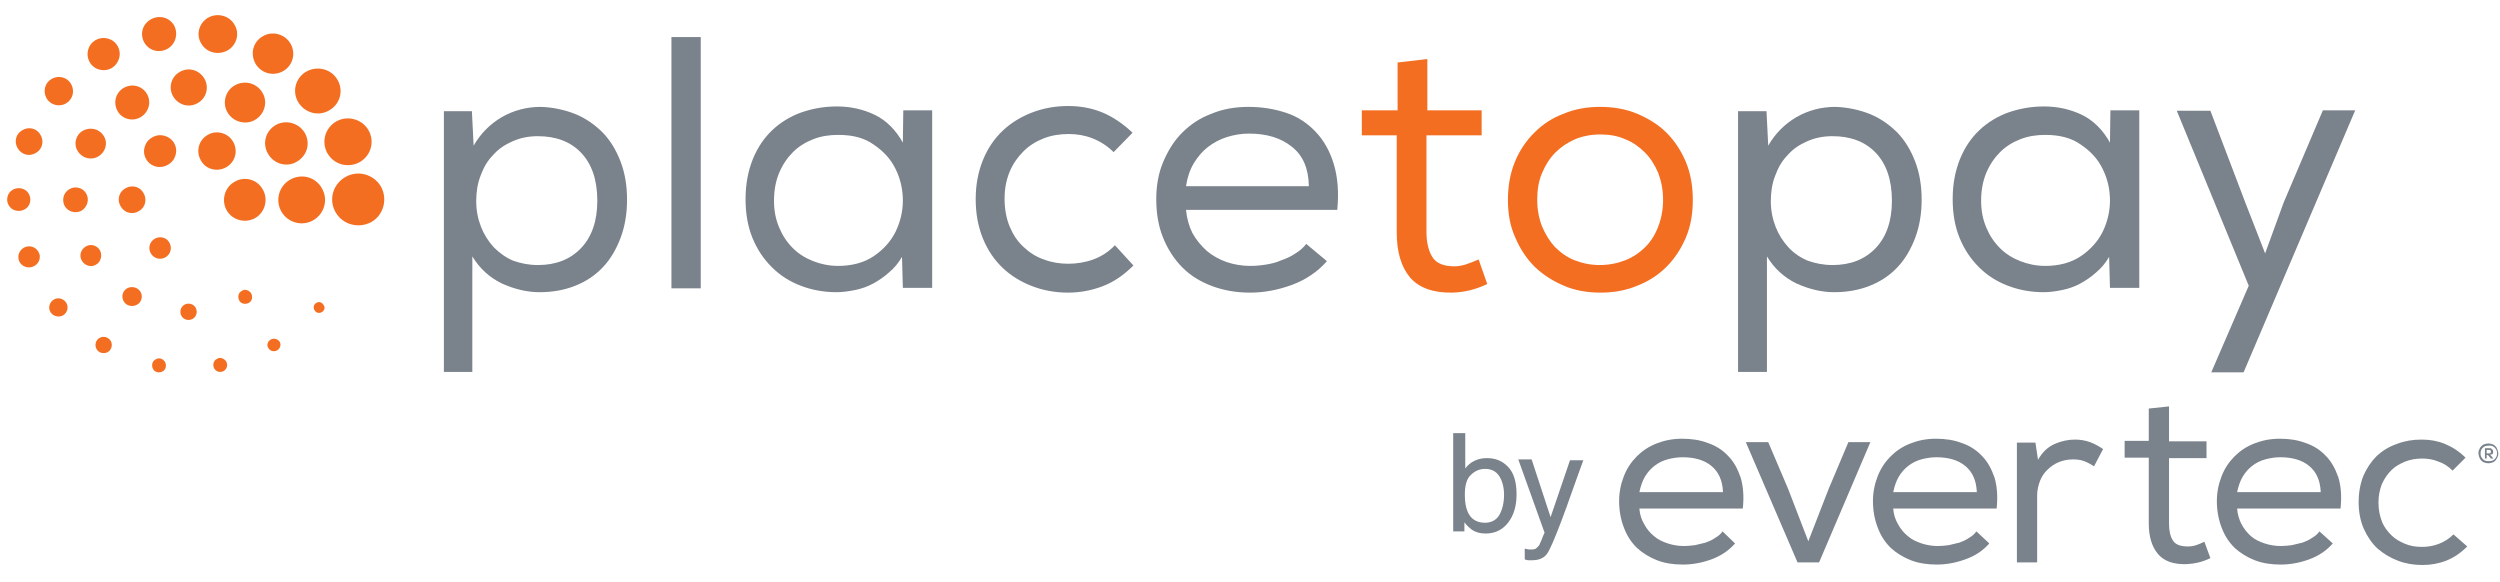
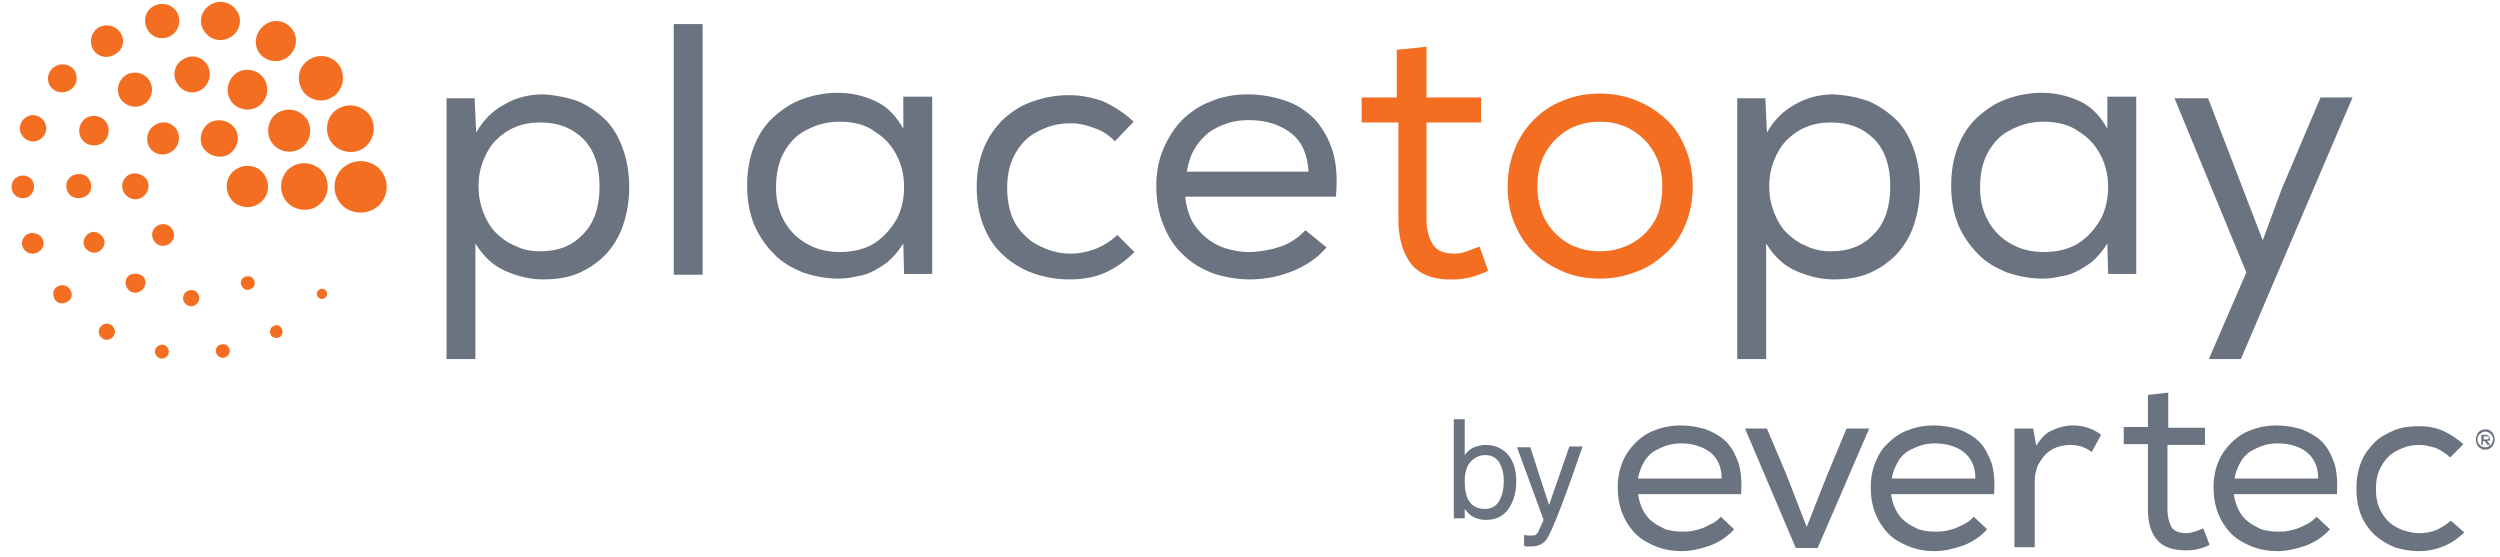
- <svg xmlns="http://www.w3.org/2000/svg" version="1.1" id="Capa_1" x="0" y="0" viewBox="0 0 580.1 134.9" xml:space="preserve">
-   <style>.st0{fill:#7a828b}.st1{fill:#f36e21}</style>
-   <path class="st0" d="M103 25.8h6.5l.4 8c1.6-2.8 3.8-5 6.5-6.6 2.8-1.6 5.8-2.4 9.1-2.4 2.9.1 5.6.7 8.1 1.7 2.4 1 4.5 2.5 6.3 4.3 1.8 1.9 3.1 4.1 4.1 6.7 1 2.6 1.5 5.6 1.5 8.8 0 3.3-.5 6.2-1.5 8.9-1 2.6-2.3 4.9-4.1 6.8-1.8 1.9-3.9 3.3-6.4 4.3-2.5 1-5.3 1.5-8.3 1.5-2.9 0-5.8-.7-8.7-2-2.9-1.4-5.2-3.5-6.9-6.3v26.8H103V25.8zm21.8 35.7c4.2 0 7.5-1.3 10-3.9 2.5-2.6 3.8-6.3 3.8-11 0-4.9-1.3-8.6-3.8-11.2-2.5-2.6-5.9-3.8-10-3.8-2.2 0-4.1.4-5.9 1.2-1.8.8-3.3 1.8-4.5 3.2-1.3 1.3-2.2 2.9-2.9 4.8-.7 1.8-1 3.8-1 5.9 0 2.1.4 4.1 1.1 5.9.7 1.8 1.7 3.4 3 4.8 1.3 1.3 2.8 2.4 4.5 3.1 1.7.6 3.6 1 5.7 1zM162.6 66.9h-6.8V8.6h6.8v58.3zM209.5 66.9l-.2-7.3c-.8 1.4-1.8 2.6-3 3.6-1.1 1-2.4 1.9-3.7 2.6-1.3.7-2.7 1.2-4.2 1.5-1.5.3-2.9.5-4.3.5-2.9 0-5.7-.5-8.3-1.5-2.6-1-4.8-2.4-6.7-4.3-1.9-1.9-3.4-4.1-4.5-6.8s-1.6-5.7-1.6-9c0-3.5.6-6.6 1.7-9.3 1.1-2.7 2.6-4.9 4.5-6.7 1.9-1.8 4.2-3.2 6.7-4.1 2.6-.9 5.3-1.4 8.3-1.4 3.3 0 6.2.7 8.9 2 2.6 1.3 4.8 3.5 6.4 6.4l.1-7.5h6.7v41.2h-6.8zm-15-35.6c-2.1 0-4 .3-5.8 1-1.8.7-3.4 1.7-4.7 3-1.3 1.3-2.4 2.9-3.2 4.8-.8 1.9-1.2 4.1-1.2 6.5 0 2.3.4 4.3 1.2 6.2.8 1.9 1.8 3.4 3.2 4.8 1.3 1.3 2.9 2.3 4.7 3 1.8.7 3.7 1.1 5.8 1.1 3.3 0 6.1-.8 8.3-2.3 2.2-1.5 3.9-3.4 5-5.6 1.1-2.3 1.7-4.7 1.7-7.3 0-2.6-.6-5.1-1.7-7.3-1.1-2.3-2.8-4.1-5-5.6-2.2-1.6-4.9-2.3-8.3-2.3zM263 61.6c-2.2 2.2-4.5 3.8-7.1 4.8-2.6 1-5.3 1.5-8.1 1.5-2.9 0-5.7-.5-8.3-1.5-2.6-1-4.9-2.4-6.8-4.2-1.9-1.8-3.5-4.1-4.6-6.8-1.1-2.7-1.7-5.7-1.7-9.2 0-3.4.6-6.4 1.7-9.1 1.1-2.7 2.6-4.9 4.6-6.8 1.9-1.8 4.2-3.2 6.8-4.2 2.6-1 5.4-1.5 8.4-1.5 2.8 0 5.5.5 7.9 1.5 2.4 1 4.8 2.6 7 4.7l-4.4 4.5c-1.4-1.4-3.1-2.5-4.9-3.2-1.8-.7-3.6-1-5.5-1-2.1 0-4 .3-5.8 1-1.8.7-3.4 1.7-4.7 3-1.3 1.3-2.4 2.8-3.2 4.7-.8 1.9-1.2 4-1.2 6.3 0 2.4.4 4.6 1.2 6.5.8 1.9 1.8 3.4 3.2 4.7 1.4 1.3 2.9 2.3 4.7 2.9 1.8.7 3.7 1 5.7 1 1.9 0 3.9-.3 5.8-1s3.6-1.8 5-3.3l4.3 4.7zM307.9 60.6c-2.2 2.5-4.9 4.3-8.1 5.5-3.3 1.2-6.5 1.8-9.7 1.8-3.2 0-6.1-.5-8.8-1.5-2.7-1-5-2.4-6.9-4.3-1.9-1.9-3.4-4.2-4.5-6.9s-1.6-5.7-1.6-9c0-3.1.5-6 1.6-8.6 1.1-2.6 2.5-4.9 4.4-6.8 1.9-1.9 4.1-3.4 6.8-4.4 2.6-1.1 5.5-1.6 8.6-1.6 3.2 0 6.1.5 8.8 1.4 2.7.9 4.9 2.4 6.8 4.4 1.9 2 3.3 4.5 4.2 7.5.9 3 1.2 6.5.8 10.6h-35.1c.2 2 .7 3.8 1.5 5.4.9 1.6 2 2.9 3.3 4.1 1.3 1.1 2.9 2 4.6 2.6 1.8.6 3.6.9 5.5.9 1.2 0 2.4-.1 3.6-.3 1.3-.2 2.5-.5 3.6-1 1.2-.4 2.3-.9 3.3-1.6 1-.6 1.9-1.4 2.5-2.2l4.8 4zM303.7 43c-.1-4-1.4-7-4-9-2.5-2-5.8-3-9.9-3-1.8 0-3.5.3-5.1.8-1.6.5-3.1 1.3-4.4 2.3-1.3 1-2.4 2.3-3.3 3.8-.9 1.5-1.5 3.3-1.8 5.3h28.5z" />
-   <path class="st1" d="M331.1 25.6h12.7v5.8H331v22.5c0 2.4.5 4.4 1.4 5.8.9 1.4 2.6 2.1 5.1 2.1.9 0 1.9-.2 2.8-.5.9-.3 1.9-.7 2.8-1.1l2 5.7c-2.7 1.3-5.3 1.9-8 2-4.5.1-7.8-1.1-9.9-3.5-2.1-2.5-3.1-6-3.1-10.5V31.4H316v-5.8h8.3V14.5l6.9-.8v11.9zM349.9 46.4c0-3.2.5-6.1 1.6-8.8 1.1-2.7 2.6-4.9 4.5-6.8 1.9-1.9 4.1-3.4 6.8-4.4 2.6-1.1 5.4-1.6 8.5-1.6 3.1 0 6 .5 8.6 1.6 2.6 1.1 4.9 2.5 6.8 4.4 1.9 1.9 3.4 4.2 4.5 6.8 1.1 2.7 1.6 5.6 1.6 8.8 0 3.2-.5 6.1-1.6 8.7-1.1 2.6-2.6 4.9-4.5 6.8-1.9 1.9-4.2 3.4-6.8 4.4-2.6 1.1-5.5 1.6-8.5 1.6-3.1 0-6-.5-8.5-1.6-2.6-1.1-4.8-2.5-6.8-4.4-1.9-1.9-3.4-4.2-4.5-6.8-1.2-2.6-1.7-5.5-1.7-8.7zm36 0c0-2.3-.4-4.3-1.1-6.2-.8-1.9-1.8-3.5-3.1-4.8-1.3-1.3-2.8-2.4-4.6-3.1-1.8-.8-3.7-1.1-5.8-1.1-2.1 0-4.1.4-5.8 1.1-1.8.8-3.3 1.8-4.6 3.1-1.3 1.3-2.3 2.9-3.1 4.8-.8 1.9-1.1 3.9-1.1 6.2 0 2.2.4 4.3 1.1 6.1.8 1.9 1.8 3.5 3 4.8 1.3 1.3 2.8 2.4 4.6 3.1 1.8.7 3.7 1.1 5.8 1.1 2.1 0 4.1-.4 5.9-1.1 1.8-.7 3.4-1.8 4.7-3.1 1.3-1.3 2.3-2.9 3-4.8.7-1.8 1.1-3.9 1.1-6.1z" />
-   <path class="st0" d="M403.4 25.8h6.5l.4 8c1.6-2.8 3.8-5 6.5-6.6 2.8-1.6 5.8-2.4 9.1-2.4 2.9.1 5.6.7 8.1 1.7 2.4 1 4.5 2.5 6.3 4.3 1.8 1.9 3.1 4.1 4.1 6.7 1 2.6 1.5 5.6 1.5 8.8 0 3.3-.5 6.2-1.5 8.9-1 2.6-2.3 4.9-4.1 6.8-1.8 1.9-3.9 3.3-6.4 4.3-2.5 1-5.3 1.5-8.3 1.5-2.9 0-5.8-.7-8.7-2-2.9-1.4-5.2-3.5-6.9-6.3v26.8h-6.7V25.8zm21.8 35.7c4.2 0 7.5-1.3 10-3.9 2.5-2.6 3.8-6.3 3.8-11 0-4.9-1.3-8.6-3.8-11.2-2.5-2.6-5.9-3.8-10-3.8-2.2 0-4.1.4-5.9 1.2-1.8.8-3.3 1.8-4.5 3.2-1.3 1.3-2.2 2.9-2.9 4.8-.7 1.8-1 3.8-1 5.9 0 2.1.4 4.1 1.1 5.9.7 1.8 1.7 3.4 3 4.8s2.8 2.4 4.5 3.1c1.7.6 3.6 1 5.7 1zM489.6 66.9l-.2-7.3c-.8 1.4-1.8 2.6-3 3.6-1.1 1-2.4 1.9-3.7 2.6-1.3.7-2.7 1.2-4.2 1.5s-2.9.5-4.3.5c-2.9 0-5.7-.5-8.3-1.5-2.6-1-4.8-2.4-6.7-4.3-1.9-1.9-3.4-4.1-4.5-6.8s-1.6-5.7-1.6-9c0-3.5.6-6.6 1.7-9.3 1.1-2.7 2.6-4.9 4.5-6.7 1.9-1.8 4.2-3.2 6.7-4.1 2.6-.9 5.3-1.4 8.3-1.4 3.3 0 6.2.7 8.9 2 2.6 1.3 4.8 3.5 6.4 6.4l.1-7.5h6.7v41.2h-6.8zm-15-35.6c-2.1 0-4 .3-5.8 1-1.8.7-3.4 1.7-4.7 3-1.3 1.3-2.4 2.9-3.2 4.8-.8 1.9-1.2 4.1-1.2 6.5 0 2.3.4 4.3 1.2 6.2.8 1.9 1.8 3.4 3.2 4.8 1.3 1.3 2.9 2.3 4.7 3 1.8.7 3.7 1.1 5.8 1.1 3.3 0 6.1-.8 8.3-2.3 2.2-1.5 3.9-3.4 5-5.6 1.1-2.3 1.7-4.7 1.7-7.3 0-2.6-.6-5.1-1.7-7.3-1.1-2.3-2.8-4.1-5-5.6-2.2-1.6-5-2.3-8.3-2.3zM520.6 86.4h-7.5l8.7-20.1-16.7-40.6h7.8L521 47l4.6 11.8 4.3-11.8 9.1-21.4h7.5l-25.9 60.8z" />
-   <g>
-     <path class="st0" d="M347.9 119.5c.7-1.2 1.1-2.8 1.1-4.7 0-1.7-.4-3.2-1.1-4.3-.7-1.1-1.8-1.7-3.3-1.7-1.3 0-2.4.5-3.3 1.4-1 .9-1.4 2.5-1.4 4.6 0 1.6.2 2.8.6 3.8.7 1.8 2.1 2.7 4.1 2.7 1.4 0 2.6-.6 3.3-1.8m-10.6-19h2.7v8.2c.6-.8 1.3-1.4 2.2-1.8.8-.4 1.8-.6 2.8-.6 2.1 0 3.7.7 5 2.1 1.3 1.4 1.9 3.5 1.9 6.3 0 2.6-.6 4.8-1.9 6.5-1.3 1.7-3 2.6-5.3 2.6-1.3 0-2.3-.3-3.2-.9-.5-.4-1.1-.9-1.7-1.7v2.1h-2.6v-22.8zM364.3 106.8h3.1c-.4 1.1-1.3 3.5-2.6 7.2-1 2.8-1.8 5.1-2.5 6.9-1.6 4.2-2.7 6.8-3.4 7.7-.7.9-1.8 1.4-3.4 1.4h-.9c-.2 0-.5-.1-.8-.2v-2.5c.5.1.8.2 1 .2h.6c.5 0 .9-.1 1.1-.3l.6-.6c.1-.1.2-.5.6-1.3.3-.8.5-1.3.7-1.7l-6.1-17h3.1l4.4 13.4 4.5-13.2zM399.8 114.2c-.1-2.7-1-4.7-2.7-6.1-1.7-1.4-4-2-6.7-2-1.2 0-2.4.2-3.5.5s-2.1.8-3 1.5c-.9.7-1.6 1.5-2.2 2.5-.6 1-1 2.2-1.3 3.6h19.4zm2.8 11.9c-1.5 1.7-3.3 2.9-5.5 3.7-2.2.8-4.4 1.2-6.6 1.2-2.2 0-4.2-.3-6-1-1.8-.7-3.4-1.7-4.7-2.9-1.3-1.3-2.3-2.8-3-4.7-.7-1.8-1.1-3.9-1.1-6.1 0-2.1.4-4 1.1-5.8.7-1.8 1.7-3.3 3-4.6 1.3-1.3 2.8-2.3 4.6-3 1.8-.7 3.7-1.1 5.9-1.1s4.2.3 6 1c1.8.6 3.4 1.6 4.7 3 1.3 1.3 2.2 3 2.9 5 .6 2 .8 4.4.5 7.2h-24c.1 1.4.5 2.6 1.1 3.6.6 1.1 1.3 2 2.3 2.8.9.8 2 1.3 3.2 1.7 1.2.4 2.5.6 3.8.6.8 0 1.6-.1 2.5-.2.9-.2 1.7-.4 2.5-.6.8-.3 1.5-.6 2.2-1.1.7-.4 1.3-.9 1.7-1.5l2.9 2.8zM410.3 102.6l4.6 10.8 4.7 12.2 4.7-12.1 4.6-10.9h5.1l-11.9 27.9h-5l-12-27.9zM458.7 114.2c-.1-2.7-1-4.7-2.7-6.1-1.7-1.4-4-2-6.7-2-1.2 0-2.4.2-3.5.5s-2.1.8-3 1.5c-.9.7-1.6 1.5-2.2 2.5-.6 1-1 2.2-1.3 3.6h19.4zm2.9 11.9c-1.5 1.7-3.3 2.9-5.6 3.7-2.2.8-4.4 1.2-6.6 1.2-2.2 0-4.2-.3-6-1-1.8-.7-3.4-1.7-4.7-2.9-1.3-1.3-2.3-2.8-3-4.7-.7-1.8-1.1-3.9-1.1-6.1 0-2.1.4-4 1.1-5.8.7-1.8 1.7-3.3 3-4.6 1.3-1.3 2.8-2.3 4.6-3 1.8-.7 3.7-1.1 5.9-1.1s4.2.3 6 1c1.8.6 3.4 1.6 4.7 3 1.3 1.3 2.2 3 2.9 5 .6 2 .8 4.4.5 7.2h-24c.1 1.4.5 2.6 1.1 3.6.6 1.1 1.3 2 2.3 2.8.9.8 2 1.3 3.2 1.7 1.2.4 2.5.6 3.8.6.8 0 1.6-.1 2.5-.2.9-.2 1.7-.4 2.5-.6.8-.3 1.5-.6 2.2-1.1.7-.4 1.3-.9 1.7-1.5l3 2.8zM472.9 106.7c1-1.8 2.3-3 3.9-3.7 1.6-.7 3.2-1 4.7-1 1.2 0 2.4.2 3.5.6 1.1.4 2.1 1 3 1.6l-2.1 4c-.8-.5-1.5-.9-2.3-1.2-.8-.3-1.6-.4-2.6-.4-1.1 0-2.2.2-3.2.6-1 .4-1.9 1-2.6 1.7-.8.7-1.4 1.6-1.8 2.6-.4 1-.7 2.2-.7 3.4v15.6H468v-27.8h4.3l.6 4zM503.4 102.4h8.6v3.9h-8.7v15.2c0 1.7.3 3 .9 3.9.6 1 1.8 1.4 3.5 1.4.6 0 1.3-.1 1.9-.3.6-.2 1.3-.5 1.9-.8l1.4 3.8c-1.8.9-3.6 1.3-5.5 1.4-3.1.1-5.3-.7-6.7-2.4-1.4-1.7-2.1-4-2.1-7.1v-15.2H493v-3.9h5.6v-7.5l4.7-.5v8.1zM538.5 114.2c-.1-2.7-1-4.7-2.7-6.1-1.7-1.4-4-2-6.7-2-1.2 0-2.4.2-3.5.5s-2.1.8-3 1.5c-.9.7-1.6 1.5-2.2 2.5-.6 1-1 2.2-1.3 3.6h19.4zm2.8 11.9c-1.5 1.7-3.3 2.9-5.5 3.7-2.2.8-4.4 1.2-6.6 1.2-2.2 0-4.2-.3-6-1-1.8-.7-3.4-1.7-4.7-2.9-1.3-1.3-2.3-2.8-3-4.7-.7-1.8-1.1-3.9-1.1-6.1 0-2.1.4-4 1.1-5.8.7-1.8 1.7-3.3 3-4.6 1.3-1.3 2.8-2.3 4.6-3 1.8-.7 3.7-1.1 5.9-1.1s4.2.3 6 1c1.8.6 3.4 1.6 4.7 3 1.3 1.3 2.2 3 2.9 5 .6 2 .8 4.4.5 7.2h-24c.1 1.4.5 2.6 1 3.6.6 1.1 1.3 2 2.2 2.8.9.8 2 1.3 3.2 1.7 1.2.4 2.5.6 3.8.6.8 0 1.6-.1 2.5-.2.9-.2 1.7-.4 2.5-.6.8-.3 1.5-.6 2.2-1.1.7-.4 1.3-.9 1.7-1.5l3.1 2.8zM572.5 126.8c-1.5 1.5-3.1 2.6-4.9 3.3-1.8.7-3.6 1-5.5 1-2 0-3.9-.3-5.7-1-1.8-.7-3.3-1.6-4.7-2.8-1.3-1.2-2.4-2.8-3.2-4.6-.8-1.8-1.2-3.9-1.2-6.2 0-2.3.4-4.3 1.1-6.1.8-1.8 1.8-3.3 3.1-4.6 1.3-1.2 2.9-2.2 4.7-2.8 1.8-.7 3.7-1 5.7-1 1.9 0 3.7.3 5.4 1 1.7.7 3.3 1.7 4.8 3.2l-3 3c-1-1-2.1-1.7-3.3-2.1-1.2-.5-2.5-.7-3.7-.7-1.4 0-2.7.2-4 .7-1.2.5-2.3 1.1-3.2 2-.9.9-1.6 1.9-2.2 3.2-.5 1.3-.8 2.7-.8 4.3 0 1.7.3 3.1.8 4.4.5 1.3 1.3 2.3 2.2 3.2.9.9 2 1.5 3.2 2 1.2.5 2.5.7 3.9.7 1.3 0 2.6-.2 3.9-.7 1.3-.5 2.4-1.2 3.4-2.2l3.2 2.8zM577 104.4v.8h.6c.1 0 .2 0 .3-.1.1-.1.1-.2.1-.3 0-.1 0-.2-.1-.3-.1-.1-.2-.1-.3-.1h-.6zm.8 1.1l.7.8v.1h-.5l-.7-.8h-.3v.8h-.4V104h1.1c.2 0 .3 0 .4.1l.3.3c.1.1.1.2.1.3v.4c0 .1-.1.2-.2.3-.2 0-.3.1-.5.1zm-2.2-.3c0 .3 0 .5.1.7.1.2.2.4.4.6.2.2.3.3.6.4.2.1.5.1.8.1.3 0 .5 0 .8-.1.2-.1.4-.2.6-.4.2-.2.3-.4.4-.6.1-.2.1-.5.1-.7 0-.3 0-.5-.1-.7-.1-.2-.2-.4-.4-.6-.2-.2-.3-.3-.6-.4-.2-.1-.5-.1-.8-.1-.3 0-.5.1-.8.1-.2.1-.4.2-.6.4-.2.2-.3.4-.4.6-.1.2-.1.4-.1.7zm1.8-2.3c.4 0 .7.1 1 .2.3.1.5.3.7.5.2.2.3.5.4.7.1.3.2.6.2.9 0 .3 0 .6-.2.9-.1.3-.3.5-.4.7-.2.2-.4.4-.7.5-.3.1-.6.2-1 .2s-.7-.1-1-.2c-.3-.1-.5-.3-.7-.5-.2-.2-.3-.5-.4-.7-.1-.3-.2-.6-.2-.9 0-.3 0-.6.2-.9.1-.3.2-.5.4-.7.2-.2.4-.4.7-.5.3-.1.6-.2 1-.2" />
-   </g>
-   <g>
-     <path class="st1" d="M88.4 43.3c-1.7-2.9-5.4-3.9-8.3-2.2-2.9 1.7-3.9 5.3-2.2 8.2 1.7 2.9 5.4 3.8 8.3 2.2 2.8-1.6 3.8-5.3 2.2-8.2M67.3 41.7a5.41 5.41 0 00-2 7.4c1.5 2.6 4.8 3.5 7.4 2 2.6-1.5 3.5-4.8 2-7.4-1.5-2.7-4.8-3.5-7.4-2M54.4 42.2c-2.3 1.3-3.1 4.3-1.8 6.6s4.3 3.1 6.6 1.8 3.1-4.3 1.8-6.6c-1.3-2.4-4.3-3.2-6.6-1.8M52.5 38.8c2.1-1.2 2.8-3.8 1.6-5.9-1.2-2.1-3.9-2.8-5.9-1.6-2.1 1.2-2.8 3.8-1.6 5.9 1.1 2.1 3.8 2.8 5.9 1.6M35.3 31.9c-1.8 1-2.4 3.3-1.4 5 1 1.8 3.3 2.4 5.1 1.3 1.8-1 2.4-3.3 1.4-5-1-1.7-3.3-2.4-5.1-1.3M29.1 43.7c-1.5.8-2 2.7-1.1 4.2.9 1.5 2.7 2 4.2 1.1 1.5-.8 2-2.7 1.1-4.2-.8-1.5-2.7-2-4.2-1.1M35.9 55.4c-1.2.7-1.6 2.2-.9 3.4.7 1.2 2.2 1.6 3.4.9 1.2-.7 1.6-2.2.9-3.4-.6-1.2-2.2-1.6-3.4-.9M68.9 37.5c2.4-1.4 3.2-4.3 1.8-6.7-1.4-2.3-4.4-3.1-6.7-1.8-2.4 1.4-3.2 4.3-1.8 6.7 1.4 2.4 4.4 3.2 6.7 1.8M52.8 26.1c1.3 2.2 4.2 3 6.4 1.7s3-4.1 1.7-6.3-4.1-3-6.4-1.7c-2.2 1.2-3 4.1-1.7 6.3M47.4 18.2c-1.2-2-3.7-2.7-5.7-1.5-2 1.1-2.7 3.7-1.5 5.7 1.2 2 3.7 2.7 5.7 1.5 2-1.1 2.7-3.7 1.5-5.7M32.6 27.2c1.9-1.1 2.6-3.5 1.5-5.4-1.1-1.9-3.5-2.5-5.4-1.4-1.9 1.1-2.5 3.5-1.4 5.4 1 1.8 3.4 2.5 5.3 1.4M22.8 36.3c1.7-1 2.3-3.1 1.3-4.7-1-1.7-3.1-2.2-4.8-1.3-1.7.9-2.3 3.1-1.3 4.7 1 1.7 3.1 2.3 4.8 1.3M20 44.9c-.8-1.4-2.6-1.8-3.9-1-1.4.8-1.8 2.5-1.1 3.9.8 1.4 2.6 1.8 3.9 1.1 1.4-.9 1.9-2.6 1.1-4M23.2 58.1c-.7-1.2-2.2-1.6-3.3-.9-1.2.7-1.6 2.2-.9 3.3.7 1.2 2.2 1.6 3.3.9 1.1-.6 1.5-2.2.9-3.3M29.5 66.9c-1.1.6-1.4 2-.8 3 .6 1.1 2 1.4 3.1.8 1.1-.6 1.4-2 .8-3-.6-1-2-1.4-3.1-.8M42.8 70.7c-.9.5-1.2 1.7-.7 2.6.5.9 1.7 1.2 2.6.7.9-.5 1.2-1.7.7-2.6-.5-.9-1.7-1.2-2.6-.7M56.1 67.5c-.8.4-1 1.4-.6 2.2.4.8 1.4 1 2.2.6.8-.4 1-1.4.6-2.2-.5-.8-1.5-1.1-2.2-.6M83.5 37.6c2.6-1.5 3.5-4.8 2-7.4-1.5-2.6-4.9-3.5-7.5-2a5.41 5.41 0 00-2 7.4c1.5 2.6 4.8 3.5 7.5 2M76.4 25.6c2.5-1.4 3.4-4.6 1.9-7.1-1.4-2.5-4.7-3.3-7.2-1.9s-3.4 4.6-1.9 7.1 4.7 3.4 7.2 1.9M65.7 16.5c2.3-1.3 3-4.2 1.7-6.4s-4.2-3-6.4-1.7c-2.3 1.3-3 4.1-1.7 6.4 1.3 2.2 4.1 3 6.4 1.7M52.8 11.7c2.1-1.2 2.9-3.9 1.6-6-1.2-2.1-4-2.8-6.1-1.6-2.1 1.2-2.9 3.9-1.6 6 1.2 2.1 3.9 2.8 6.1 1.6M38.9 11.3c1.9-1.1 2.5-3.5 1.5-5.4C39.3 4 36.9 3.4 35 4.5c-2 1.1-2.6 3.5-1.5 5.4 1.1 1.9 3.5 2.5 5.4 1.4M27.3 10.7c-1-1.8-3.3-2.4-5.1-1.4-1.8 1-2.4 3.3-1.4 5.1 1 1.8 3.3 2.4 5.1 1.4 1.8-1.1 2.4-3.3 1.4-5.1M15.3 24c1.6-.9 2.1-2.9 1.2-4.5-.9-1.6-2.9-2.1-4.5-1.2-1.6.9-2.1 2.9-1.2 4.5.9 1.6 3 2.1 4.5 1.2M5.2 30.2c-1.5.8-2 2.7-1.1 4.2.9 1.5 2.7 2 4.2 1.1 1.5-.8 2-2.7 1.1-4.2-.8-1.5-2.7-2-4.2-1.1M6.7 45C6 43.7 4.3 43.3 3 44c-1.3.7-1.7 2.4-1 3.6.7 1.3 2.4 1.7 3.7 1 1.3-.7 1.7-2.3 1-3.6M5.5 57.5c-1.2.7-1.6 2.2-.9 3.4.7 1.1 2.2 1.5 3.4.8 1.2-.7 1.6-2.2.9-3.3-.7-1.2-2.2-1.6-3.4-.9M12.5 69.5c-1 .6-1.4 1.9-.8 2.9.6 1 1.9 1.3 2.9.8 1-.6 1.4-1.9.8-2.9-.6-1-1.9-1.4-2.9-.8M23.1 78.4c-.9.5-1.2 1.7-.7 2.6.5.9 1.7 1.2 2.6.7.9-.5 1.2-1.7.7-2.6-.6-.9-1.7-1.2-2.6-.7M36.1 83.4c-.8.4-1 1.4-.6 2.2.4.8 1.4 1 2.2.6.8-.4 1-1.4.6-2.2-.5-.8-1.4-1.1-2.2-.6M50.3 83.3c-.8.4-1 1.4-.6 2.2.5.8 1.4 1 2.2.6.8-.5 1-1.4.6-2.2-.5-.8-1.5-1.1-2.2-.6M62.8 78.8c-.7.4-1 1.3-.5 2 .4.7 1.3.9 2 .5s1-1.3.6-2c-.5-.7-1.4-.9-2.1-.5M73.4 70.3c-.6.3-.8 1.1-.4 1.7.3.6 1.1.8 1.7.4.6-.3.8-1.1.4-1.6-.4-.7-1.1-.9-1.7-.5" />
-   </g>
+ <svg xmlns="http://www.w3.org/2000/svg" width="202" height="45" viewBox="0 0 202 45" fill="none">
+   <path d="M36.078 7.939H38.349L38.476 10.715C39.043 9.706 39.8 8.948 40.747 8.444C41.693 7.876 42.766 7.624 43.901 7.624C44.911 7.687 45.857 7.876 46.741 8.191C47.561 8.57 48.318 9.075 48.949 9.706C49.58 10.336 50.021 11.157 50.337 12.04C50.652 12.923 50.842 13.996 50.842 15.131C50.842 16.267 50.652 17.276 50.337 18.223C50.021 19.169 49.517 19.926 48.949 20.557C48.318 21.188 47.624 21.693 46.741 22.072C45.857 22.45 44.911 22.576 43.838 22.576C42.829 22.576 41.819 22.324 40.81 21.882C39.8 21.441 39.043 20.683 38.413 19.674V29.012H36.078V7.939ZM43.649 20.305C45.1 20.305 46.236 19.863 47.119 18.917C48.002 18.034 48.444 16.709 48.444 15.068C48.444 13.365 48.002 12.103 47.119 11.22C46.236 10.336 45.1 9.895 43.649 9.895C42.892 9.895 42.198 10.021 41.63 10.273C40.999 10.526 40.495 10.904 40.053 11.346C39.611 11.788 39.296 12.355 39.043 12.986C38.791 13.617 38.665 14.311 38.665 15.068C38.665 15.825 38.791 16.456 39.043 17.15C39.296 17.781 39.611 18.349 40.053 18.791C40.495 19.232 40.999 19.611 41.63 19.863C42.261 20.179 42.892 20.305 43.649 20.305Z" fill="#6B7280" />
+   <path d="M56.773 22.198H54.438V1.945H56.773V22.198Z" fill="#6B7280" />
+   <path d="M73.05 22.198L72.987 19.674C72.672 20.179 72.356 20.557 71.978 20.936C71.599 21.314 71.158 21.567 70.716 21.819C70.274 22.072 69.769 22.261 69.265 22.324C68.76 22.45 68.255 22.513 67.751 22.513C66.741 22.513 65.795 22.324 64.848 22.008C63.965 21.63 63.145 21.188 62.514 20.494C61.883 19.863 61.315 19.043 60.937 18.16C60.558 17.213 60.369 16.204 60.369 15.005C60.369 13.806 60.558 12.734 60.937 11.787C61.315 10.841 61.82 10.084 62.514 9.453C63.208 8.822 63.965 8.318 64.848 8.002C65.732 7.687 66.678 7.497 67.688 7.497C68.823 7.497 69.833 7.75 70.779 8.191C71.725 8.633 72.419 9.39 72.987 10.399V7.813H75.322V22.135H73.05V22.198ZM67.814 9.832C67.12 9.832 66.426 9.958 65.795 10.21C65.164 10.463 64.596 10.778 64.154 11.22C63.713 11.661 63.334 12.229 63.082 12.86C62.83 13.554 62.703 14.248 62.703 15.131C62.703 15.952 62.83 16.646 63.082 17.276C63.334 17.907 63.713 18.475 64.154 18.917C64.596 19.358 65.164 19.737 65.795 19.989C66.426 20.242 67.12 20.368 67.814 20.368C68.949 20.368 69.959 20.116 70.716 19.611C71.473 19.106 72.041 18.412 72.483 17.655C72.861 16.898 73.05 16.015 73.05 15.131C73.05 14.185 72.861 13.365 72.483 12.608C72.104 11.851 71.536 11.157 70.716 10.652C69.959 10.084 69.012 9.832 67.814 9.832Z" fill="#6B7280" />
+   <path d="M91.662 20.368C90.905 21.125 90.085 21.693 89.202 22.072C88.318 22.45 87.372 22.576 86.362 22.576C85.353 22.576 84.344 22.387 83.46 22.072C82.577 21.756 81.757 21.252 81.063 20.62C80.369 19.99 79.864 19.233 79.486 18.286C79.107 17.34 78.918 16.267 78.918 15.132C78.918 13.933 79.107 12.923 79.486 11.977C79.864 11.031 80.432 10.274 81.063 9.643C81.757 9.012 82.514 8.507 83.46 8.191C84.344 7.876 85.353 7.687 86.362 7.687C87.372 7.687 88.255 7.876 89.139 8.191C89.959 8.57 90.779 9.075 91.599 9.832L90.085 11.409C89.58 10.904 89.012 10.526 88.382 10.337C87.751 10.084 87.12 9.958 86.489 9.958C85.795 9.958 85.101 10.084 84.47 10.337C83.839 10.589 83.271 10.904 82.829 11.346C82.388 11.788 82.009 12.355 81.757 12.986C81.504 13.617 81.378 14.374 81.378 15.195C81.378 16.015 81.504 16.772 81.757 17.466C82.009 18.097 82.388 18.665 82.892 19.106C83.334 19.548 83.902 19.863 84.533 20.116C85.164 20.368 85.795 20.494 86.489 20.494C87.183 20.494 87.814 20.368 88.508 20.116C89.139 19.863 89.769 19.485 90.274 18.98L91.662 20.368Z" fill="#6B7280" />
+   <path d="M107.182 19.989C106.425 20.873 105.479 21.504 104.343 21.945C103.208 22.387 102.072 22.576 100.999 22.576C99.927 22.576 98.917 22.387 97.971 22.072C97.025 21.693 96.268 21.251 95.574 20.557C94.88 19.926 94.375 19.106 93.996 18.16C93.618 17.213 93.428 16.204 93.428 15.005C93.428 13.933 93.618 12.923 93.996 12.04C94.375 11.157 94.88 10.336 95.51 9.706C96.141 9.075 96.962 8.507 97.845 8.191C98.728 7.813 99.738 7.624 100.81 7.624C101.883 7.624 102.892 7.813 103.839 8.128C104.785 8.444 105.542 8.948 106.236 9.642C106.867 10.336 107.372 11.22 107.687 12.229C108.003 13.302 108.066 14.501 107.94 15.889H95.763C95.826 16.582 96.015 17.213 96.268 17.781C96.583 18.349 96.962 18.791 97.403 19.169C97.845 19.548 98.413 19.863 98.981 20.053C99.611 20.242 100.242 20.368 100.936 20.368C101.315 20.368 101.757 20.305 102.198 20.242C102.64 20.179 103.081 20.053 103.46 19.926C103.839 19.8 104.217 19.611 104.596 19.359C104.974 19.106 105.227 18.854 105.479 18.602L107.182 19.989ZM105.731 13.933C105.668 12.545 105.227 11.472 104.343 10.778C103.46 10.084 102.324 9.706 100.936 9.706C100.305 9.706 99.738 9.769 99.17 9.958C98.602 10.147 98.097 10.4 97.656 10.715C97.214 11.094 96.835 11.472 96.52 12.04C96.204 12.545 96.015 13.176 95.889 13.87H105.731V13.933Z" fill="#6B7280" />
+   <path d="M115.259 7.876H119.675V9.895H115.259V17.718C115.259 18.538 115.448 19.232 115.764 19.737C116.079 20.242 116.647 20.494 117.53 20.494C117.846 20.494 118.161 20.431 118.54 20.305C118.855 20.179 119.171 20.052 119.549 19.926L120.243 21.882C119.297 22.324 118.413 22.576 117.467 22.576C115.89 22.639 114.754 22.198 114.06 21.378C113.366 20.494 112.988 19.295 112.988 17.718V9.895H110.022V7.876H112.861V4.027L115.259 3.775V7.876Z" fill="#F36E21" />
+   <path d="M121.82 15.068C121.82 13.996 122.009 12.986 122.388 12.04C122.766 11.094 123.271 10.337 123.965 9.643C124.596 9.012 125.416 8.444 126.299 8.128C127.183 7.75 128.192 7.561 129.265 7.561C130.337 7.561 131.347 7.75 132.23 8.128C133.176 8.507 133.933 9.012 134.627 9.643C135.321 10.274 135.826 11.094 136.205 12.04C136.583 12.986 136.773 13.996 136.773 15.068C136.773 16.141 136.583 17.151 136.205 18.097C135.826 19.043 135.321 19.8 134.627 20.431C133.933 21.062 133.176 21.63 132.23 21.945C131.284 22.324 130.337 22.513 129.265 22.513C128.192 22.513 127.183 22.324 126.299 21.945C125.416 21.567 124.596 21.062 123.965 20.431C123.271 19.8 122.766 18.98 122.388 18.097C122.009 17.214 121.82 16.204 121.82 15.068ZM134.312 15.068C134.312 14.248 134.186 13.554 133.933 12.923C133.681 12.292 133.302 11.725 132.861 11.283C132.419 10.841 131.851 10.463 131.284 10.21C130.653 9.958 130.022 9.832 129.265 9.832C128.508 9.832 127.877 9.958 127.246 10.21C126.615 10.463 126.11 10.841 125.668 11.283C125.227 11.725 124.848 12.292 124.596 12.923C124.343 13.554 124.217 14.311 124.217 15.068C124.217 15.825 124.343 16.52 124.596 17.214C124.848 17.845 125.227 18.412 125.668 18.854C126.11 19.296 126.615 19.674 127.246 19.927C127.877 20.179 128.508 20.305 129.265 20.305C130.022 20.305 130.653 20.179 131.284 19.927C131.914 19.674 132.482 19.296 132.924 18.854C133.366 18.412 133.744 17.845 133.997 17.214C134.186 16.583 134.312 15.889 134.312 15.068Z" fill="#F36E21" />
+   <path d="M140.368 7.939H142.64L142.766 10.715C143.334 9.706 144.091 8.948 145.037 8.444C145.984 7.876 147.056 7.624 148.192 7.624C149.201 7.687 150.148 7.876 151.031 8.191C151.851 8.57 152.608 9.075 153.239 9.706C153.87 10.336 154.312 11.157 154.627 12.04C154.943 12.923 155.132 13.996 155.132 15.131C155.132 16.267 154.943 17.276 154.627 18.223C154.312 19.169 153.807 19.926 153.239 20.557C152.608 21.188 151.914 21.693 151.031 22.072C150.148 22.45 149.201 22.576 148.129 22.576C147.119 22.576 146.11 22.324 145.1 21.882C144.091 21.441 143.334 20.683 142.703 19.674V29.012H140.368V7.939ZM147.939 20.305C149.391 20.305 150.526 19.863 151.409 18.917C152.293 18.034 152.734 16.709 152.734 15.068C152.734 13.365 152.293 12.103 151.409 11.22C150.526 10.336 149.391 9.895 147.939 9.895C147.182 9.895 146.488 10.021 145.92 10.273C145.29 10.526 144.785 10.904 144.343 11.346C143.902 11.788 143.586 12.355 143.334 12.986C143.081 13.617 142.955 14.311 142.955 15.068C142.955 15.825 143.081 16.456 143.334 17.15C143.586 17.781 143.902 18.349 144.343 18.791C144.785 19.232 145.29 19.611 145.92 19.863C146.551 20.179 147.245 20.305 147.939 20.305Z" fill="#6B7280" />
+   <path d="M170.337 22.198L170.274 19.674C169.959 20.179 169.643 20.557 169.265 20.936C168.886 21.314 168.444 21.567 168.003 21.819C167.561 22.072 167.056 22.261 166.552 22.324C166.047 22.45 165.542 22.513 165.037 22.513C164.028 22.513 163.082 22.324 162.135 22.008C161.252 21.63 160.432 21.188 159.801 20.494C159.17 19.863 158.602 19.043 158.224 18.16C157.845 17.213 157.656 16.204 157.656 15.005C157.656 13.806 157.845 12.734 158.224 11.787C158.602 10.841 159.107 10.084 159.801 9.453C160.495 8.822 161.252 8.318 162.135 8.002C163.019 7.687 163.965 7.497 164.974 7.497C166.11 7.497 167.12 7.75 168.066 8.191C169.012 8.633 169.706 9.39 170.274 10.399V7.813H172.608V22.135H170.337V22.198ZM165.101 9.832C164.407 9.832 163.713 9.958 163.082 10.21C162.451 10.463 161.883 10.778 161.441 11.22C161 11.661 160.621 12.229 160.369 12.86C160.116 13.554 159.99 14.248 159.99 15.131C159.99 15.952 160.116 16.646 160.369 17.276C160.621 17.907 161 18.475 161.441 18.917C161.883 19.358 162.451 19.737 163.082 19.989C163.713 20.242 164.407 20.368 165.101 20.368C166.236 20.368 167.246 20.116 168.003 19.611C168.76 19.106 169.328 18.412 169.769 17.655C170.148 16.898 170.337 16.015 170.337 15.131C170.337 14.185 170.148 13.365 169.769 12.608C169.391 11.851 168.823 11.157 168.003 10.652C167.246 10.084 166.236 9.832 165.101 9.832Z" fill="#6B7280" />
+   <path d="M181.063 29.012H178.476L181.504 22.009L175.7 7.939H178.413L181.252 15.321L182.829 19.422L184.343 15.321L187.498 7.876H190.085L181.063 29.012Z" fill="#6B7280" />
+   <path d="M121.125 40.494C121.378 40.052 121.504 39.547 121.504 38.853C121.504 38.222 121.378 37.781 121.125 37.339C120.873 36.961 120.494 36.771 119.99 36.771C119.548 36.771 119.169 36.961 118.854 37.276C118.538 37.592 118.349 38.159 118.349 38.853C118.349 39.421 118.412 39.8 118.538 40.178C118.791 40.809 119.296 41.125 119.99 41.125C120.431 41.125 120.873 40.935 121.125 40.494ZM117.403 33.869H118.349V36.771C118.538 36.519 118.791 36.267 119.106 36.14C119.422 36.014 119.737 35.951 120.053 35.951C120.747 35.951 121.378 36.203 121.819 36.708C122.261 37.213 122.513 37.907 122.513 38.853C122.513 39.737 122.324 40.494 121.882 41.125C121.441 41.756 120.81 42.008 120.053 42.008C119.611 42.008 119.232 41.882 118.917 41.693C118.728 41.566 118.538 41.377 118.349 41.125V41.882H117.466V33.869H117.403Z" fill="#6B7280" />
+   <path d="M126.804 36.077H127.876C127.75 36.456 127.435 37.276 126.993 38.601C126.615 39.611 126.362 40.368 126.11 40.998C125.542 42.45 125.163 43.333 124.911 43.648C124.659 43.964 124.28 44.153 123.712 44.153C123.586 44.153 123.46 44.153 123.397 44.153C123.334 44.153 123.208 44.153 123.144 44.09V43.207C123.334 43.27 123.46 43.27 123.523 43.27C123.586 43.27 123.649 43.27 123.712 43.27C123.902 43.27 124.028 43.27 124.091 43.207C124.154 43.144 124.217 43.081 124.28 43.017C124.28 43.017 124.343 42.828 124.469 42.576C124.596 42.324 124.659 42.134 124.722 42.008L122.577 36.141H123.649L125.163 40.809L126.804 36.077Z" fill="#6B7280" />
+   <path d="M139.107 38.664C139.107 37.718 138.791 37.024 138.16 36.519C137.529 36.078 136.772 35.825 135.826 35.825C135.384 35.825 135.006 35.888 134.627 36.014C134.248 36.141 133.87 36.33 133.554 36.519C133.239 36.772 132.987 37.024 132.797 37.402C132.608 37.781 132.419 38.16 132.356 38.664H139.107ZM140.116 42.765C139.611 43.333 138.98 43.775 138.16 44.09C137.403 44.343 136.646 44.532 135.889 44.532C135.132 44.532 134.438 44.406 133.807 44.153C133.176 43.901 132.608 43.585 132.166 43.144C131.725 42.702 131.346 42.134 131.094 41.503C130.842 40.873 130.715 40.178 130.715 39.358C130.715 38.601 130.842 37.97 131.094 37.339C131.346 36.708 131.725 36.204 132.166 35.762C132.608 35.32 133.176 34.942 133.744 34.753C134.375 34.5 135.069 34.374 135.763 34.374C136.52 34.374 137.214 34.5 137.845 34.69C138.476 34.942 139.043 35.257 139.485 35.699C139.927 36.141 140.242 36.772 140.495 37.465C140.684 38.16 140.747 38.98 140.684 39.926H132.356C132.419 40.368 132.545 40.809 132.734 41.188C132.924 41.566 133.176 41.882 133.491 42.134C133.807 42.387 134.185 42.576 134.564 42.765C135.006 42.891 135.447 42.955 135.889 42.955C136.141 42.955 136.457 42.955 136.772 42.891C137.088 42.828 137.34 42.765 137.655 42.639C137.908 42.513 138.16 42.387 138.413 42.261C138.665 42.134 138.854 41.945 139.043 41.756L140.116 42.765Z" fill="#6B7280" />
+   <path d="M142.766 34.627L144.343 38.349L145.983 42.576L147.624 38.412L149.201 34.627H151.031L146.867 44.279H145.1L140.999 34.627H142.766Z" fill="#6B7280" />
+   <path d="M159.611 38.664C159.611 37.718 159.296 37.024 158.665 36.519C158.097 36.078 157.277 35.825 156.33 35.825C155.889 35.825 155.51 35.888 155.132 36.014C154.753 36.141 154.375 36.33 154.059 36.519C153.744 36.772 153.491 37.024 153.302 37.402C153.113 37.781 152.924 38.16 152.86 38.664H159.611ZM160.558 42.765C160.053 43.333 159.422 43.775 158.602 44.09C157.845 44.343 157.088 44.532 156.33 44.532C155.573 44.532 154.879 44.406 154.248 44.153C153.618 43.901 153.05 43.585 152.608 43.144C152.166 42.702 151.788 42.134 151.536 41.503C151.283 40.873 151.157 40.178 151.157 39.358C151.157 38.601 151.283 37.97 151.536 37.339C151.788 36.708 152.103 36.204 152.608 35.762C153.05 35.32 153.618 34.942 154.185 34.753C154.816 34.5 155.51 34.374 156.204 34.374C156.961 34.374 157.655 34.5 158.286 34.69C158.917 34.942 159.485 35.257 159.927 35.699C160.368 36.141 160.684 36.772 160.936 37.465C161.125 38.16 161.189 38.98 161.125 39.926H152.797C152.86 40.368 152.987 40.809 153.176 41.188C153.365 41.566 153.618 41.882 153.933 42.134C154.248 42.387 154.627 42.576 155.006 42.765C155.447 42.891 155.826 42.955 156.33 42.955C156.583 42.955 156.898 42.955 157.214 42.891C157.529 42.828 157.782 42.765 158.097 42.639C158.349 42.513 158.665 42.387 158.854 42.261C159.107 42.134 159.296 41.945 159.485 41.756L160.558 42.765Z" fill="#6B7280" />
+   <path d="M164.532 36.014C164.911 35.383 165.352 34.942 165.857 34.753C166.425 34.5 166.93 34.374 167.497 34.374C167.939 34.374 168.318 34.437 168.696 34.563C169.075 34.69 169.453 34.879 169.769 35.131L169.012 36.519C168.759 36.33 168.507 36.204 168.192 36.078C167.939 36.014 167.624 35.951 167.308 35.951C166.93 35.951 166.551 36.014 166.173 36.141C165.857 36.267 165.542 36.456 165.289 36.708C165.037 36.961 164.848 37.276 164.658 37.592C164.532 37.97 164.406 38.349 164.406 38.79V44.216H162.766V34.626H164.28L164.532 36.014Z" fill="#6B7280" />
+   <path d="M175.131 34.563H178.16V35.951H175.131V41.188C175.131 41.756 175.257 42.197 175.447 42.576C175.636 42.891 176.078 43.081 176.645 43.081C176.898 43.081 177.087 43.017 177.339 42.954C177.592 42.891 177.781 42.765 178.033 42.702L178.538 44.027C177.907 44.342 177.276 44.469 176.645 44.469C175.573 44.469 174.816 44.216 174.311 43.648C173.806 43.081 173.554 42.26 173.554 41.188V35.888H171.598V34.5H173.554V31.913L175.194 31.724V34.563H175.131Z" fill="#6B7280" />
+   <path d="M187.309 38.664C187.309 37.718 186.993 37.024 186.362 36.519C185.794 36.078 184.974 35.825 184.028 35.825C183.586 35.825 183.208 35.888 182.829 36.014C182.45 36.141 182.072 36.33 181.756 36.519C181.441 36.772 181.189 37.024 180.999 37.402C180.81 37.781 180.621 38.16 180.558 38.664H187.309ZM188.255 42.765C187.75 43.333 187.119 43.775 186.299 44.09C185.542 44.343 184.785 44.532 184.028 44.532C183.271 44.532 182.577 44.406 181.946 44.153C181.315 43.901 180.747 43.585 180.305 43.144C179.864 42.702 179.485 42.134 179.233 41.503C178.98 40.873 178.854 40.178 178.854 39.358C178.854 38.601 178.98 37.97 179.233 37.339C179.485 36.708 179.864 36.204 180.305 35.762C180.747 35.32 181.315 34.942 181.883 34.753C182.514 34.5 183.208 34.374 183.902 34.374C184.659 34.374 185.353 34.5 185.984 34.69C186.615 34.942 187.182 35.257 187.624 35.699C188.066 36.141 188.381 36.772 188.633 37.465C188.823 38.16 188.886 38.98 188.823 39.926H180.495C180.558 40.368 180.684 40.809 180.873 41.188C181.062 41.566 181.315 41.882 181.63 42.134C181.946 42.387 182.324 42.576 182.703 42.765C183.144 42.891 183.586 42.955 184.028 42.955C184.28 42.955 184.596 42.955 184.911 42.891C185.227 42.828 185.479 42.765 185.794 42.639C186.047 42.513 186.362 42.387 186.551 42.261C186.804 42.134 186.993 41.945 187.182 41.756L188.255 42.765Z" fill="#6B7280" />
+   <path d="M199.107 43.018C198.602 43.522 198.034 43.901 197.403 44.153C196.772 44.406 196.141 44.532 195.447 44.532C194.753 44.532 194.059 44.406 193.492 44.217C192.861 43.964 192.356 43.649 191.851 43.207C191.41 42.765 191.031 42.261 190.779 41.63C190.526 40.999 190.4 40.305 190.4 39.485C190.4 38.664 190.526 37.97 190.779 37.34C191.031 36.709 191.41 36.204 191.851 35.762C192.293 35.321 192.861 35.005 193.492 34.753C194.123 34.5 194.753 34.437 195.511 34.437C196.205 34.437 196.835 34.563 197.403 34.816C197.971 35.068 198.539 35.447 199.044 35.888L197.971 36.961C197.656 36.645 197.214 36.393 196.835 36.204C196.394 36.078 195.952 35.952 195.511 35.952C195.006 35.952 194.564 36.014 194.123 36.204C193.681 36.393 193.302 36.582 192.987 36.898C192.671 37.213 192.419 37.592 192.23 38.033C192.041 38.475 191.977 38.98 191.977 39.485C191.977 40.052 192.041 40.557 192.23 40.999C192.419 41.44 192.671 41.819 192.987 42.134C193.302 42.45 193.681 42.639 194.123 42.828C194.564 42.955 195.006 43.081 195.447 43.081C195.889 43.081 196.394 43.018 196.835 42.828C197.277 42.639 197.656 42.387 198.034 42.071L199.107 43.018Z" fill="#6B7280" />
+   <path d="M200.683 35.257V35.51H200.936C200.999 35.51 200.999 35.51 201.062 35.447L201.125 35.383C201.125 35.32 201.125 35.32 201.062 35.32C201.062 35.32 200.999 35.257 200.936 35.257H200.683ZM200.936 35.636L201.188 35.888V35.951H200.999L200.746 35.636H200.62V35.951H200.494V35.131H200.873C200.936 35.131 200.999 35.131 200.999 35.194C201.062 35.194 201.062 35.257 201.125 35.257C201.125 35.32 201.188 35.32 201.188 35.383C201.188 35.447 201.188 35.447 201.188 35.51C201.188 35.573 201.125 35.573 201.125 35.636C201.062 35.573 200.999 35.636 200.936 35.636ZM200.179 35.51C200.179 35.573 200.179 35.699 200.242 35.762C200.242 35.825 200.305 35.888 200.368 35.951C200.431 36.014 200.494 36.078 200.557 36.078C200.62 36.141 200.746 36.141 200.81 36.141C200.936 36.141 200.999 36.141 201.062 36.078C201.125 36.014 201.188 36.014 201.251 35.951C201.314 35.888 201.314 35.825 201.377 35.762C201.377 35.699 201.44 35.573 201.44 35.51C201.44 35.447 201.44 35.32 201.377 35.257C201.377 35.194 201.314 35.131 201.251 35.068C201.188 35.005 201.125 34.942 201.062 34.942C200.999 34.879 200.873 34.879 200.81 34.879C200.683 34.879 200.62 34.879 200.557 34.942C200.494 35.005 200.431 35.005 200.368 35.068C200.305 35.131 200.242 35.194 200.242 35.257C200.179 35.32 200.179 35.447 200.179 35.51ZM200.81 34.69C200.936 34.69 201.062 34.69 201.125 34.752C201.251 34.816 201.314 34.879 201.377 34.942C201.44 35.005 201.504 35.131 201.504 35.194C201.567 35.32 201.567 35.383 201.567 35.51C201.567 35.636 201.567 35.699 201.504 35.825C201.44 35.951 201.44 36.014 201.377 36.078C201.314 36.141 201.251 36.204 201.125 36.267C200.999 36.33 200.936 36.33 200.81 36.33C200.683 36.33 200.557 36.33 200.494 36.267C200.368 36.204 200.305 36.141 200.242 36.078C200.179 36.014 200.116 35.888 200.116 35.825C200.052 35.699 200.052 35.636 200.052 35.51C200.052 35.383 200.052 35.32 200.116 35.194C200.179 35.068 200.179 35.005 200.242 34.942C200.305 34.879 200.368 34.816 200.494 34.752C200.557 34.752 200.683 34.69 200.81 34.69Z" fill="#6B7280" />
+   <path d="M30.967 14.059C30.399 13.049 29.075 12.734 28.065 13.302C27.056 13.87 26.74 15.131 27.308 16.141C27.876 17.15 29.201 17.466 30.21 16.898C31.22 16.33 31.535 15.005 30.967 14.059Z" fill="#F36E21" />
+   <path d="M23.649 13.428C22.765 13.933 22.45 15.068 22.955 16.015C23.459 16.898 24.658 17.213 25.541 16.709C26.425 16.204 26.74 15.068 26.235 14.122C25.731 13.239 24.532 12.923 23.649 13.428Z" fill="#F36E21" />
+   <path d="M19.169 13.617C18.349 14.059 18.096 15.068 18.538 15.888C18.979 16.709 20.052 16.961 20.809 16.519C21.629 16.078 21.882 15.068 21.44 14.248C20.998 13.428 19.989 13.175 19.169 13.617Z" fill="#F36E21" />
+   <path d="M18.474 12.481C19.168 12.04 19.421 11.156 19.042 10.462C18.601 9.768 17.717 9.516 16.96 9.895C16.266 10.336 16.014 11.22 16.392 11.914C16.834 12.607 17.78 12.86 18.474 12.481Z" fill="#F36E21" />
+   <path d="M12.544 10.084C11.914 10.462 11.724 11.22 12.04 11.85C12.418 12.481 13.175 12.671 13.806 12.292C14.437 11.914 14.627 11.156 14.311 10.525C13.932 9.895 13.175 9.705 12.544 10.084Z" fill="#F36E21" />
+   <path d="M10.399 14.122C9.895 14.437 9.705 15.068 10.021 15.573C10.336 16.078 10.967 16.267 11.472 15.951C11.977 15.636 12.166 15.005 11.851 14.5C11.535 14.059 10.904 13.87 10.399 14.122Z" fill="#F36E21" />
+   <path d="M12.734 18.223C12.292 18.475 12.166 18.98 12.418 19.422C12.671 19.863 13.175 19.989 13.617 19.737C14.059 19.485 14.185 18.98 13.932 18.538C13.743 18.16 13.175 17.971 12.734 18.223Z" fill="#F36E21" />
+   <path d="M24.216 12.04C25.036 11.598 25.289 10.525 24.847 9.705C24.342 8.885 23.333 8.633 22.513 9.074C21.692 9.516 21.44 10.589 21.882 11.409C22.387 12.229 23.396 12.481 24.216 12.04Z" fill="#F36E21" />
+   <path d="M18.601 8.065C19.043 8.822 20.052 9.074 20.809 8.633C21.566 8.191 21.819 7.182 21.377 6.425C20.935 5.667 19.926 5.415 19.169 5.857C18.475 6.298 18.159 7.245 18.601 8.065Z" fill="#F36E21" />
+   <path d="M16.772 5.289C16.393 4.595 15.51 4.343 14.816 4.784C14.122 5.163 13.869 6.046 14.311 6.74C14.69 7.434 15.636 7.687 16.267 7.245C16.898 6.866 17.15 5.983 16.772 5.289Z" fill="#F36E21" />
+   <path d="M11.598 8.444C12.229 8.065 12.481 7.245 12.103 6.551C11.724 5.92 10.904 5.667 10.21 6.046C9.579 6.425 9.327 7.245 9.705 7.939C10.084 8.57 10.967 8.822 11.598 8.444Z" fill="#F36E21" />
+   <path d="M8.191 11.598C8.759 11.283 8.948 10.525 8.633 9.958C8.317 9.39 7.56 9.201 6.992 9.516C6.424 9.831 6.235 10.588 6.551 11.156C6.866 11.724 7.623 11.914 8.191 11.598Z" fill="#F36E21" />
+   <path d="M7.245 14.563C6.992 14.059 6.361 13.932 5.857 14.185C5.352 14.437 5.226 15.068 5.478 15.51C5.73 16.014 6.361 16.141 6.866 15.888C7.371 15.636 7.497 15.068 7.245 14.563Z" fill="#F36E21" />
+   <path d="M8.317 19.169C8.065 18.791 7.56 18.601 7.182 18.854C6.803 19.106 6.614 19.611 6.866 19.989C7.119 20.368 7.623 20.557 8.002 20.305C8.444 20.052 8.57 19.548 8.317 19.169Z" fill="#F36E21" />
+   <path d="M10.525 22.198C10.147 22.387 10.021 22.892 10.273 23.27C10.462 23.649 10.967 23.775 11.346 23.523C11.724 23.333 11.85 22.828 11.661 22.45C11.409 22.134 10.904 22.008 10.525 22.198Z" fill="#F36E21" />
+   <path d="M15.131 23.523C14.816 23.712 14.69 24.09 14.879 24.406C15.068 24.721 15.447 24.847 15.762 24.658C16.078 24.469 16.204 24.09 16.015 23.775C15.888 23.459 15.447 23.333 15.131 23.523Z" fill="#F36E21" />
+   <path d="M19.736 22.387C19.484 22.513 19.358 22.892 19.547 23.144C19.673 23.396 20.052 23.523 20.304 23.333C20.557 23.207 20.683 22.828 20.494 22.576C20.367 22.324 20.052 22.261 19.736 22.387Z" fill="#F36E21" />
+   <path d="M29.264 12.04C30.147 11.535 30.462 10.336 29.958 9.453C29.453 8.57 28.254 8.254 27.371 8.759C26.424 9.264 26.172 10.462 26.677 11.346C27.182 12.229 28.38 12.544 29.264 12.04Z" fill="#F36E21" />
+   <path d="M26.803 7.876C27.686 7.371 27.938 6.298 27.497 5.415C26.992 4.532 25.856 4.279 25.036 4.784C24.153 5.289 23.901 6.361 24.405 7.245C24.847 8.065 25.983 8.38 26.803 7.876Z" fill="#F36E21" />
+   <path d="M23.081 4.721C23.838 4.279 24.153 3.27 23.712 2.513C23.27 1.756 22.261 1.44 21.503 1.945C20.746 2.387 20.431 3.396 20.872 4.153C21.314 4.91 22.324 5.163 23.081 4.721Z" fill="#F36E21" />
+   <path d="M18.601 3.018C19.358 2.576 19.611 1.63 19.169 0.936C18.727 0.179 17.781 -0.074 17.024 0.368C16.267 0.81 16.014 1.756 16.456 2.45C16.898 3.207 17.844 3.459 18.601 3.018Z" fill="#F36E21" />
+   <path d="M13.806 2.892C14.437 2.513 14.69 1.693 14.311 0.999C13.932 0.368 13.112 0.115 12.418 0.494C11.724 0.873 11.535 1.693 11.914 2.387C12.292 3.081 13.112 3.27 13.806 2.892Z" fill="#F36E21" />
+   <path d="M9.769 2.702C9.39 2.071 8.633 1.882 8.002 2.197C7.371 2.576 7.182 3.333 7.497 3.964C7.876 4.595 8.633 4.784 9.264 4.406C9.895 4.09 10.147 3.333 9.769 2.702Z" fill="#F36E21" />
+   <path d="M5.604 7.308C6.172 6.992 6.362 6.298 6.046 5.731C5.731 5.226 5.037 5.037 4.469 5.352C3.901 5.667 3.712 6.361 4.027 6.929C4.343 7.434 5.037 7.623 5.604 7.308Z" fill="#F36E21" />
+   <path d="M2.134 9.453C1.629 9.769 1.44 10.399 1.756 10.904C2.071 11.409 2.702 11.598 3.207 11.283C3.711 10.967 3.901 10.336 3.585 9.832C3.27 9.327 2.639 9.138 2.134 9.453Z" fill="#F36E21" />
+   <path d="M2.639 14.627C2.387 14.185 1.819 14.059 1.377 14.311C0.936 14.564 0.809 15.131 1.062 15.573C1.314 16.015 1.882 16.141 2.324 15.889C2.702 15.636 2.891 15.068 2.639 14.627Z" fill="#F36E21" />
+   <path d="M2.198 18.917C1.819 19.169 1.63 19.674 1.882 20.052C2.135 20.494 2.639 20.62 3.081 20.368C3.523 20.116 3.649 19.611 3.396 19.232C3.144 18.854 2.639 18.727 2.198 18.917Z" fill="#F36E21" />
+   <path d="M4.658 23.144C4.279 23.333 4.216 23.775 4.405 24.153C4.595 24.532 5.036 24.595 5.415 24.406C5.793 24.216 5.92 23.775 5.667 23.396C5.415 23.018 4.973 22.955 4.658 23.144Z" fill="#F36E21" />
+   <path d="M8.317 26.235C8.002 26.425 7.876 26.803 8.065 27.119C8.254 27.434 8.633 27.56 8.948 27.371C9.264 27.182 9.39 26.803 9.201 26.488C9.011 26.172 8.633 26.046 8.317 26.235Z" fill="#F36E21" />
+   <path d="M12.797 27.939C12.544 28.065 12.418 28.444 12.607 28.696C12.734 28.948 13.112 29.074 13.365 28.885C13.617 28.759 13.743 28.38 13.554 28.128C13.428 27.876 13.112 27.75 12.797 27.939Z" fill="#F36E21" />
+   <path d="M17.718 27.876C17.465 28.002 17.339 28.381 17.528 28.633C17.655 28.885 18.033 29.012 18.285 28.822C18.538 28.696 18.664 28.317 18.475 28.065C18.349 27.813 18.033 27.75 17.718 27.876Z" fill="#F36E21" />
+   <path d="M22.072 26.362C21.819 26.488 21.756 26.803 21.882 27.056C22.008 27.308 22.324 27.371 22.576 27.245C22.829 27.119 22.892 26.803 22.765 26.551C22.639 26.299 22.324 26.172 22.072 26.362Z" fill="#F36E21" />
+   <path d="M25.794 23.396C25.604 23.522 25.541 23.775 25.668 23.964C25.794 24.153 26.046 24.216 26.235 24.09C26.425 23.964 26.488 23.712 26.361 23.522C26.235 23.333 25.983 23.27 25.794 23.396Z" fill="#F36E21" />
</svg>
